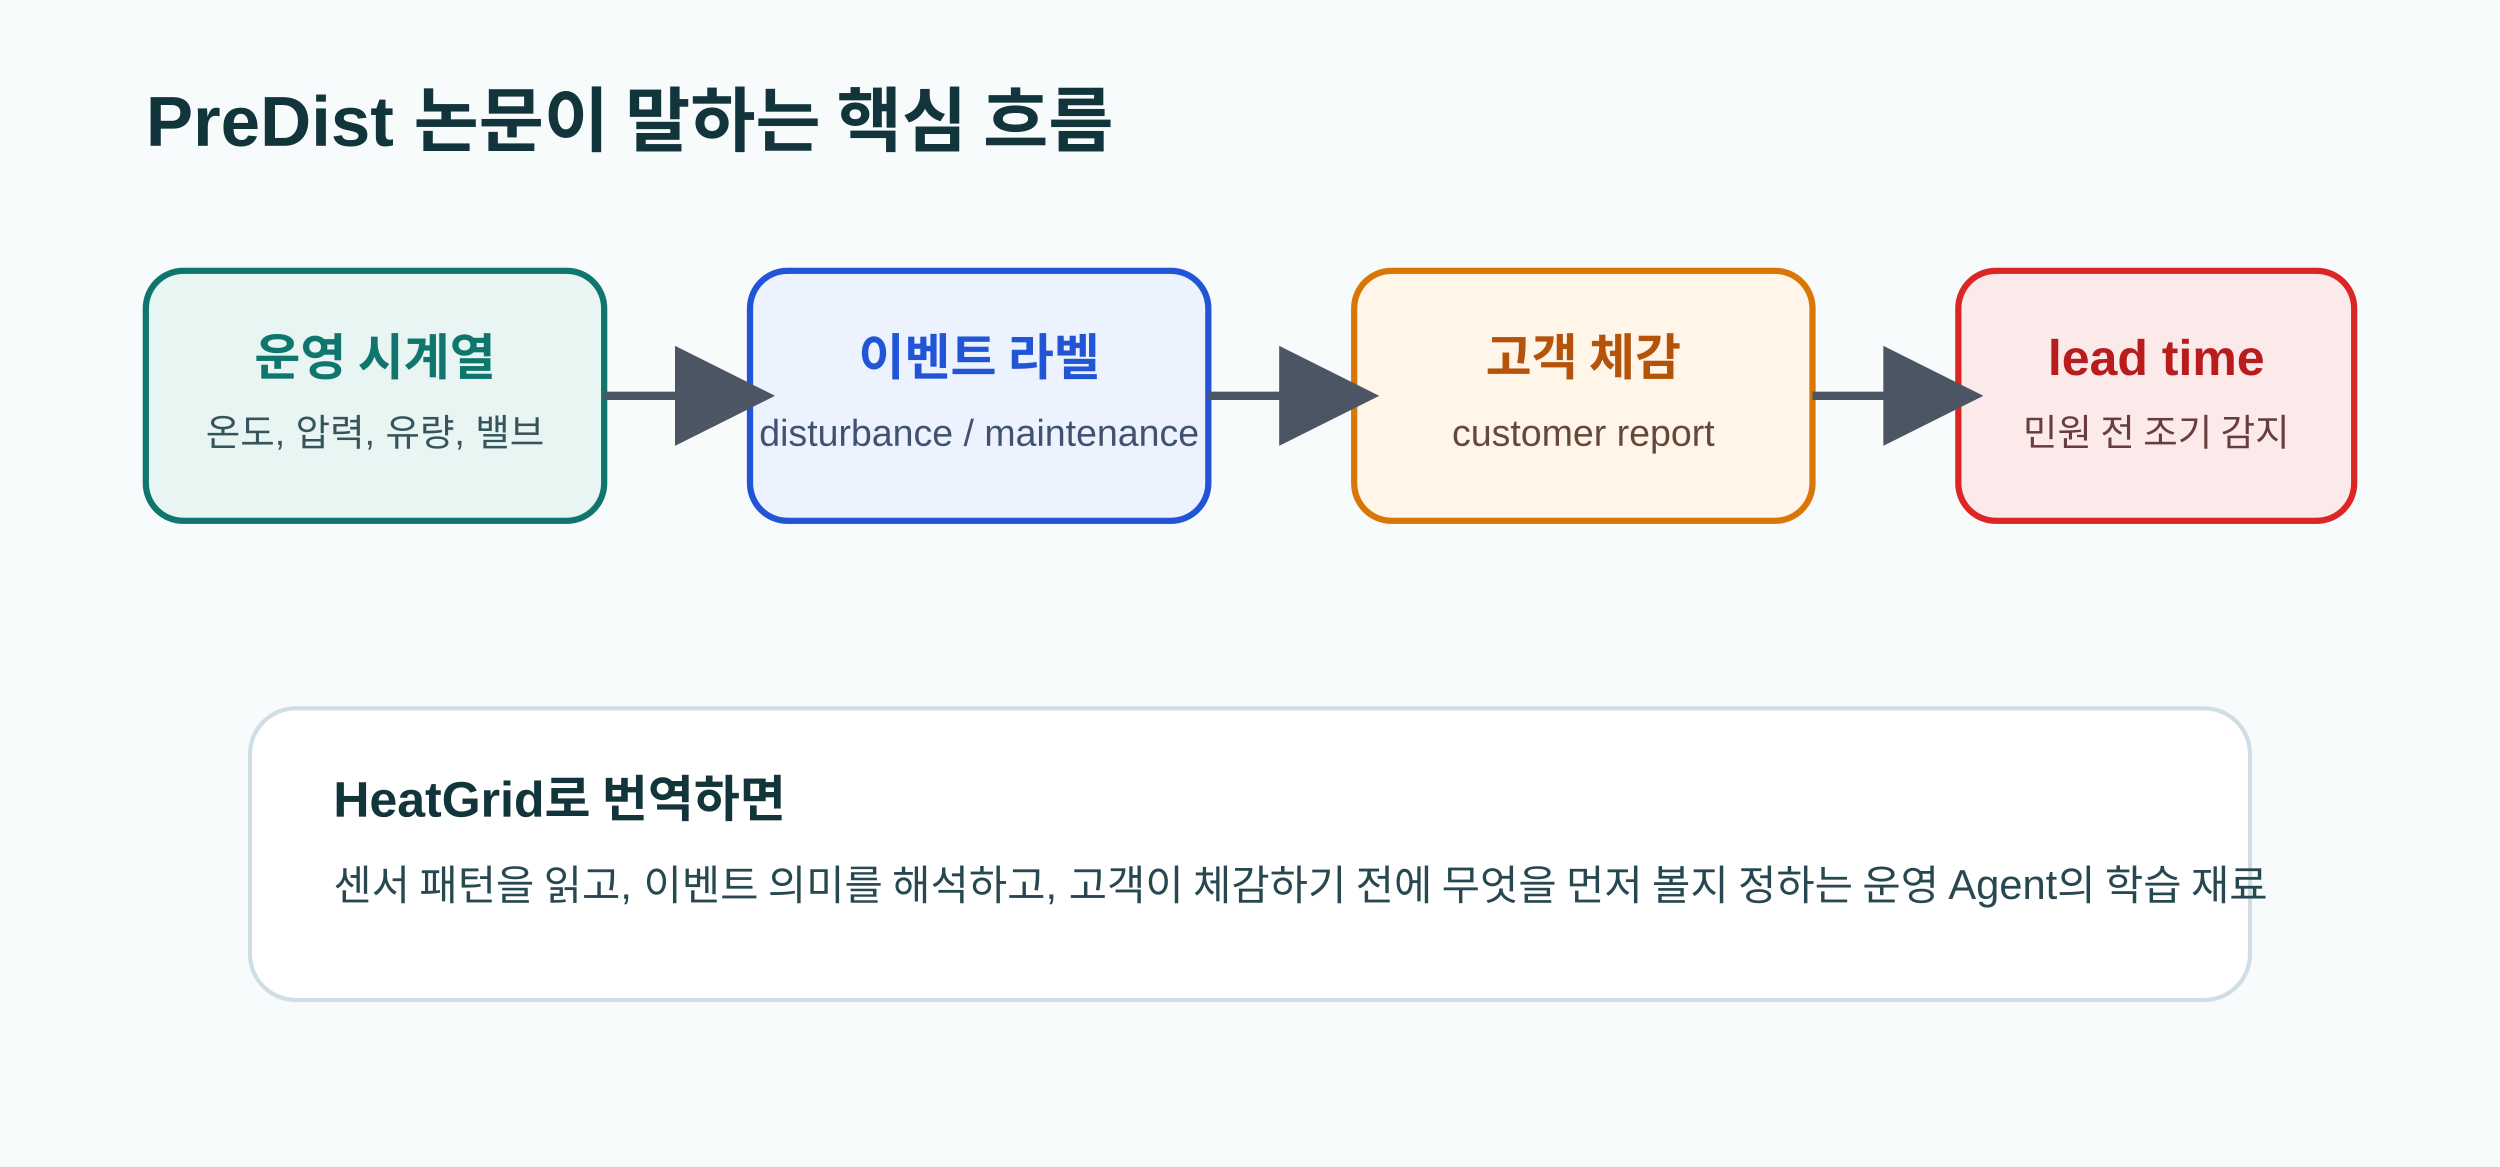
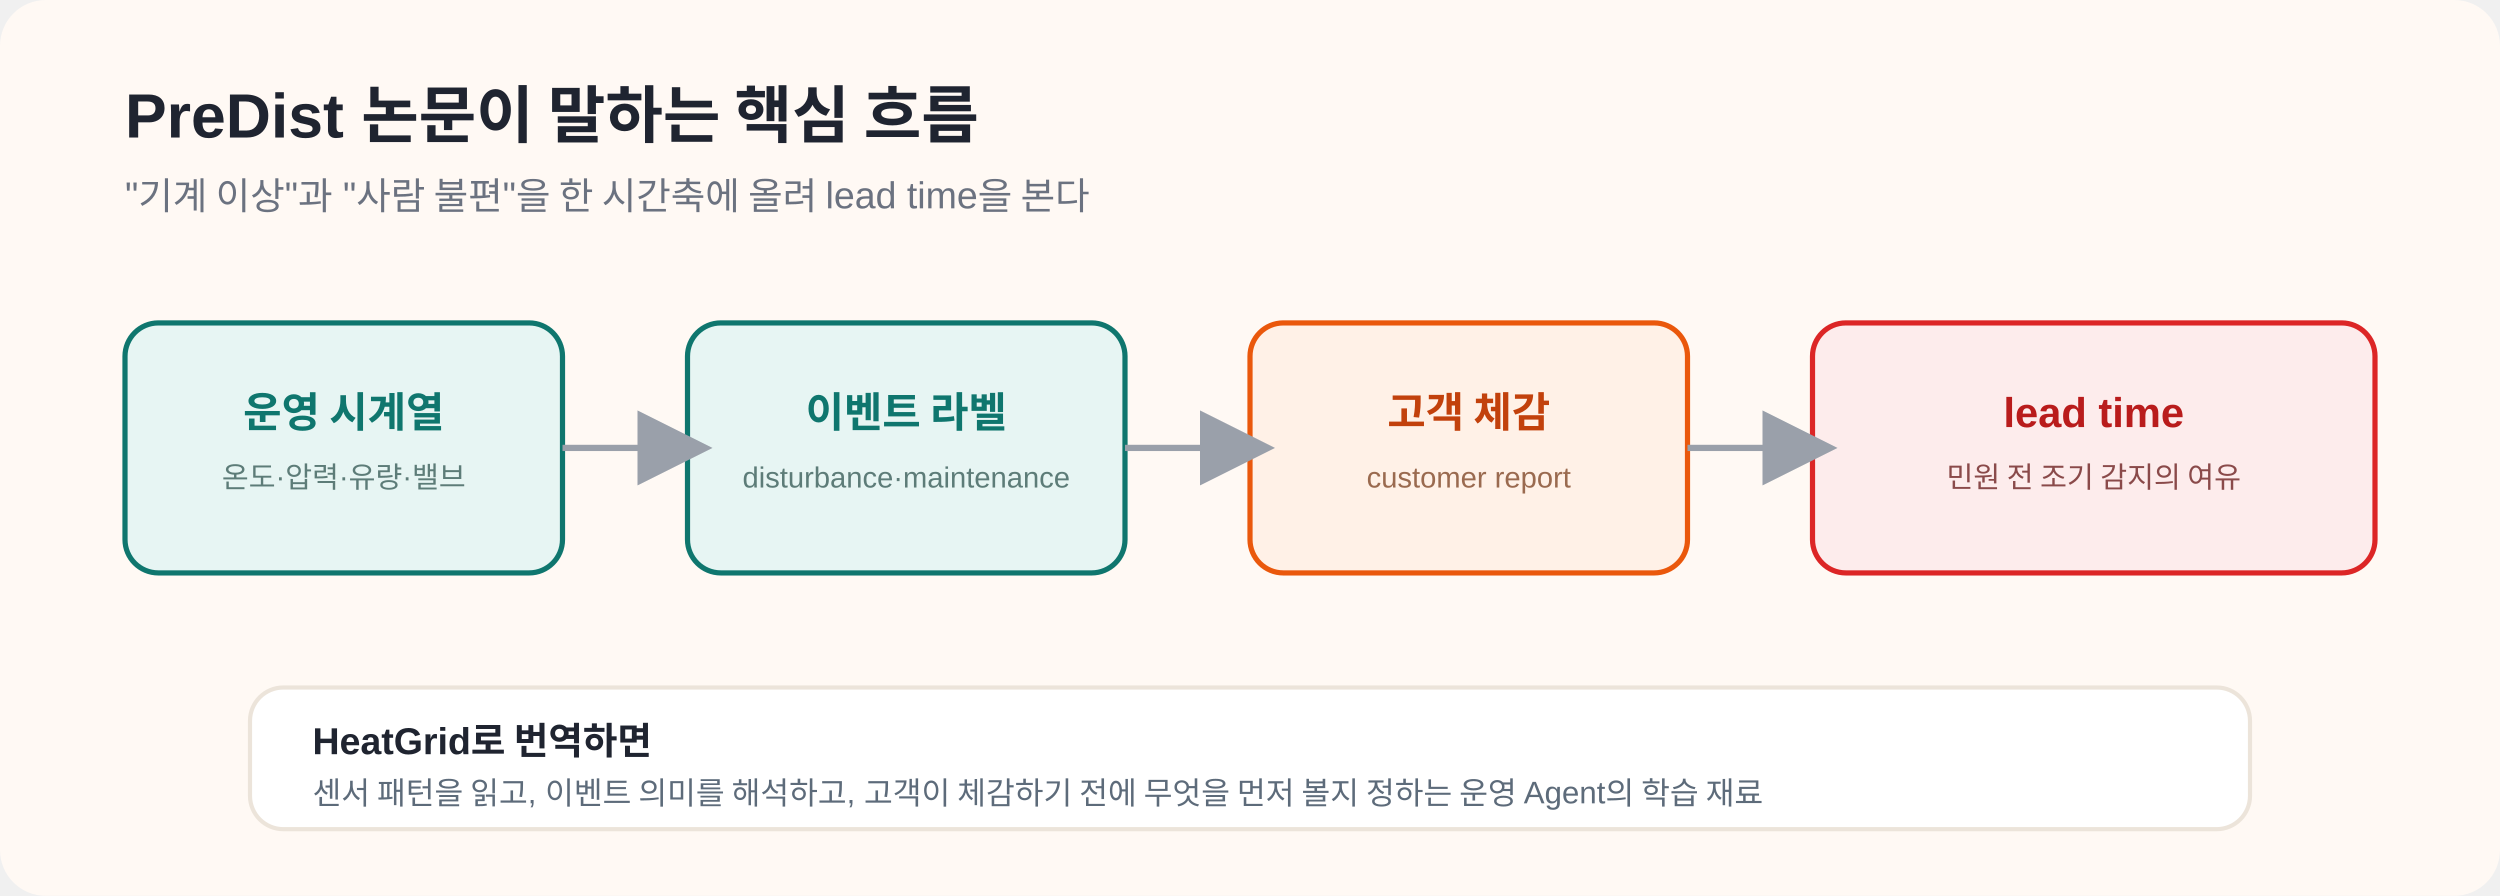
- <svg xmlns="http://www.w3.org/2000/svg" width="1200" height="560" viewBox="0 0 1200 560">
-   <rect width="1200" height="560" fill="#f7fbfc" />
-   <text x="70" y="70" font-size="34" font-family="Segoe UI, Arial" font-weight="700" fill="#12343b">PreDist 논문이 말하는 핵심 흐름</text>
-   <rect x="70" y="130" width="220" height="120" rx="18" fill="#e8f5f3" stroke="#0f766e" stroke-width="3" />
-   <text x="180" y="180" text-anchor="middle" font-size="24" font-family="Segoe UI, Arial" font-weight="700" fill="#0f766e">운영 시계열</text>
-   <text x="180" y="214" text-anchor="middle" font-size="18" font-family="Segoe UI, Arial" fill="#35545c">온도, 압력, 유량, 밸브</text>
-   <rect x="360" y="130" width="220" height="120" rx="18" fill="#edf2ff" stroke="#2155d6" stroke-width="3" />
-   <text x="470" y="180" text-anchor="middle" font-size="24" font-family="Segoe UI, Arial" font-weight="700" fill="#2155d6">이벤트 라벨</text>
-   <text x="470" y="214" text-anchor="middle" font-size="18" font-family="Segoe UI, Arial" fill="#405270">disturbance / maintenance</text>
-   <rect x="650" y="130" width="220" height="120" rx="18" fill="#fff5e8" stroke="#d97706" stroke-width="3" />
-   <text x="760" y="180" text-anchor="middle" font-size="24" font-family="Segoe UI, Arial" font-weight="700" fill="#b45309">고객 체감</text>
-   <text x="760" y="214" text-anchor="middle" font-size="18" font-family="Segoe UI, Arial" fill="#66483a">customer report</text>
-   <rect x="940" y="130" width="190" height="120" rx="18" fill="#fceaea" stroke="#dc2626" stroke-width="3" />
-   <text x="1035" y="180" text-anchor="middle" font-size="24" font-family="Segoe UI, Arial" font-weight="700" fill="#b91c1c">lead time</text>
-   <text x="1035" y="214" text-anchor="middle" font-size="18" font-family="Segoe UI, Arial" fill="#6a3d3d">민원 전 조기 감지</text>
-   <path d="M290 190H360" stroke="#4b5563" stroke-width="4" marker-end="url(#arrow)" />
-   <path d="M580 190H650" stroke="#4b5563" stroke-width="4" marker-end="url(#arrow)" />
-   <path d="M870 190H940" stroke="#4b5563" stroke-width="4" marker-end="url(#arrow)" />
-   <rect x="120" y="340" width="960" height="140" rx="22" fill="#ffffff" stroke="#cfdde5" stroke-width="2" />
-   <text x="160" y="392" font-size="24" font-family="Segoe UI, Arial" font-weight="700" fill="#12343b">HeatGrid로 번역하면</text>
-   <text x="160" y="432" font-size="20" font-family="Segoe UI, Arial" fill="#274850">센서 패턴을 읽고, 이벤트 의미를 해석하고, 고객이 체감하기 전에 무엇을 먼저 볼지 정하는 운영 Agent의 학습 재료</text>
+ <svg xmlns="http://www.w3.org/2000/svg" width="1200" height="430" viewBox="0 0 1200 430" font-family="Pretendard, 'Segoe UI', Arial, sans-serif">
  <defs>
-     <marker id="arrow" markerWidth="12" markerHeight="12" refX="9" refY="6" orient="auto">
-       <path d="M0,0 L12,6 L0,12 z" fill="#4b5563" />
+     <marker id="ar" markerWidth="12" markerHeight="12" refX="8" refY="6" orient="auto">
+       <path d="M0 0 L12 6 L0 12 Z" fill="#9aa0aa" />
    </marker>
  </defs>
+   <rect width="1200" height="430" rx="22" fill="#fff9f4" />
+   <text x="60" y="66" font-size="30" font-weight="800" fill="#1f2430">PreDist 논문이 말하는 핵심 흐름</text>
+   <text x="60" y="100" font-size="18" fill="#6b7280">"기계 이상"과 "사람 불편"을 한 시간축에 올려 lead time을 본다</text>
+   <g>
+     <rect x="60" y="155" width="210" height="120" rx="16" fill="#e7f5f3" stroke="#0f766e" stroke-width="2.5" />
+     <text x="165" y="205" text-anchor="middle" font-size="20" font-weight="700" fill="#0f766e">운영 시계열</text>
+     <text x="165" y="234" text-anchor="middle" font-size="14" fill="#5d7c78">온도·압력·유량·밸브</text>
+   </g>
+   <g>
+     <rect x="330" y="155" width="210" height="120" rx="16" fill="#e7f5f3" stroke="#0f766e" stroke-width="2.5" />
+     <text x="435" y="205" text-anchor="middle" font-size="20" font-weight="700" fill="#0f766e">이벤트 라벨</text>
+     <text x="435" y="234" text-anchor="middle" font-size="14" fill="#5d7c78">disturbance·maintenance</text>
+   </g>
+   <g>
+     <rect x="600" y="155" width="210" height="120" rx="16" fill="#fff1e7" stroke="#ea580c" stroke-width="2.5" />
+     <text x="705" y="205" text-anchor="middle" font-size="20" font-weight="700" fill="#c2410c">고객 체감</text>
+     <text x="705" y="234" text-anchor="middle" font-size="14" fill="#9a6a4f">customer report</text>
+   </g>
+   <g>
+     <rect x="870" y="155" width="270" height="120" rx="16" fill="#fdecec" stroke="#dc2626" stroke-width="2.5" />
+     <text x="1005" y="205" text-anchor="middle" font-size="20" font-weight="700" fill="#b91c1c">lead time</text>
+     <text x="1005" y="234" text-anchor="middle" font-size="14" fill="#8a4a4a">민원 전 조기 감지의 여유</text>
+   </g>
+   <path d="M270 215 H330" stroke="#9aa0aa" stroke-width="3" marker-end="url(#ar)" />
+   <path d="M540 215 H600" stroke="#9aa0aa" stroke-width="3" marker-end="url(#ar)" />
+   <path d="M810 215 H870" stroke="#9aa0aa" stroke-width="3" marker-end="url(#ar)" />
+   <rect x="120" y="330" width="960" height="68" rx="16" fill="#ffffff" stroke="#ece4da" stroke-width="2" />
+   <text x="150" y="362" font-size="18" font-weight="800" fill="#1f2430">HeatGrid로 번역하면</text>
+   <text x="150" y="386" font-size="15" fill="#5d6b7a">센서 패턴을 읽고, 이벤트 의미를 해석하고, 고객이 체감하기 전에 무엇을 먼저 볼지 정하는 운영 Agent의 학습 재료</text>
</svg>
